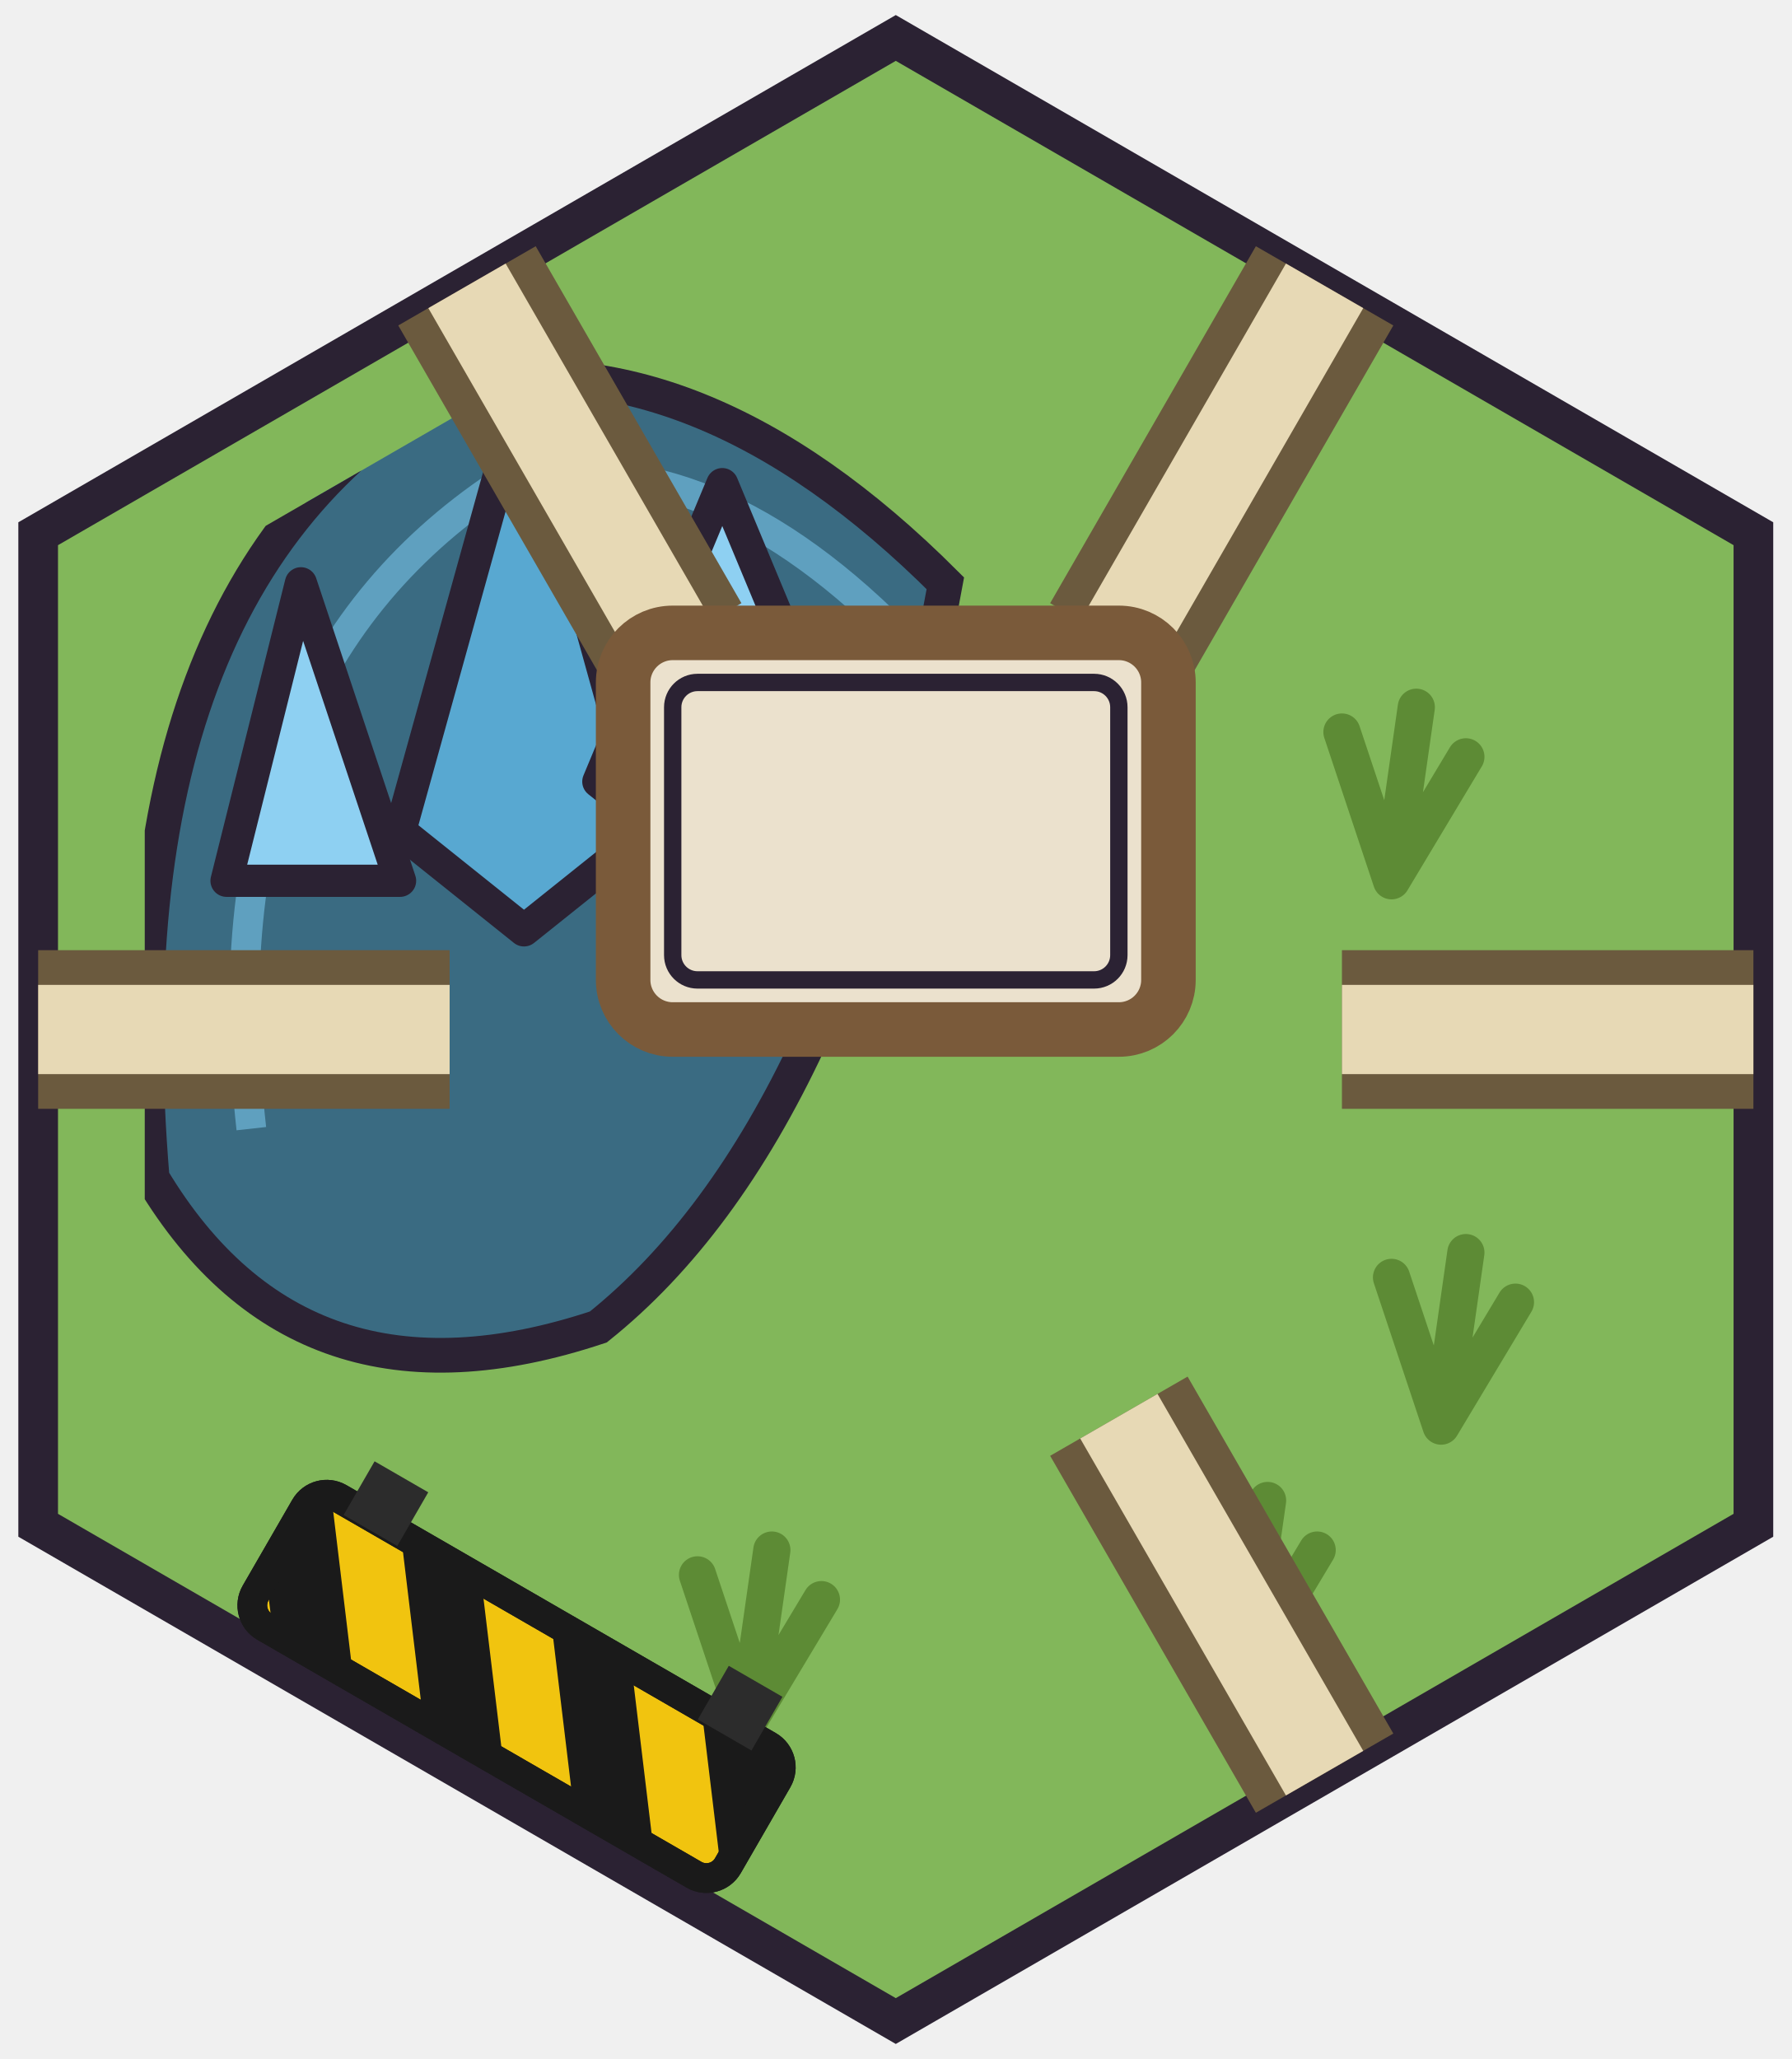
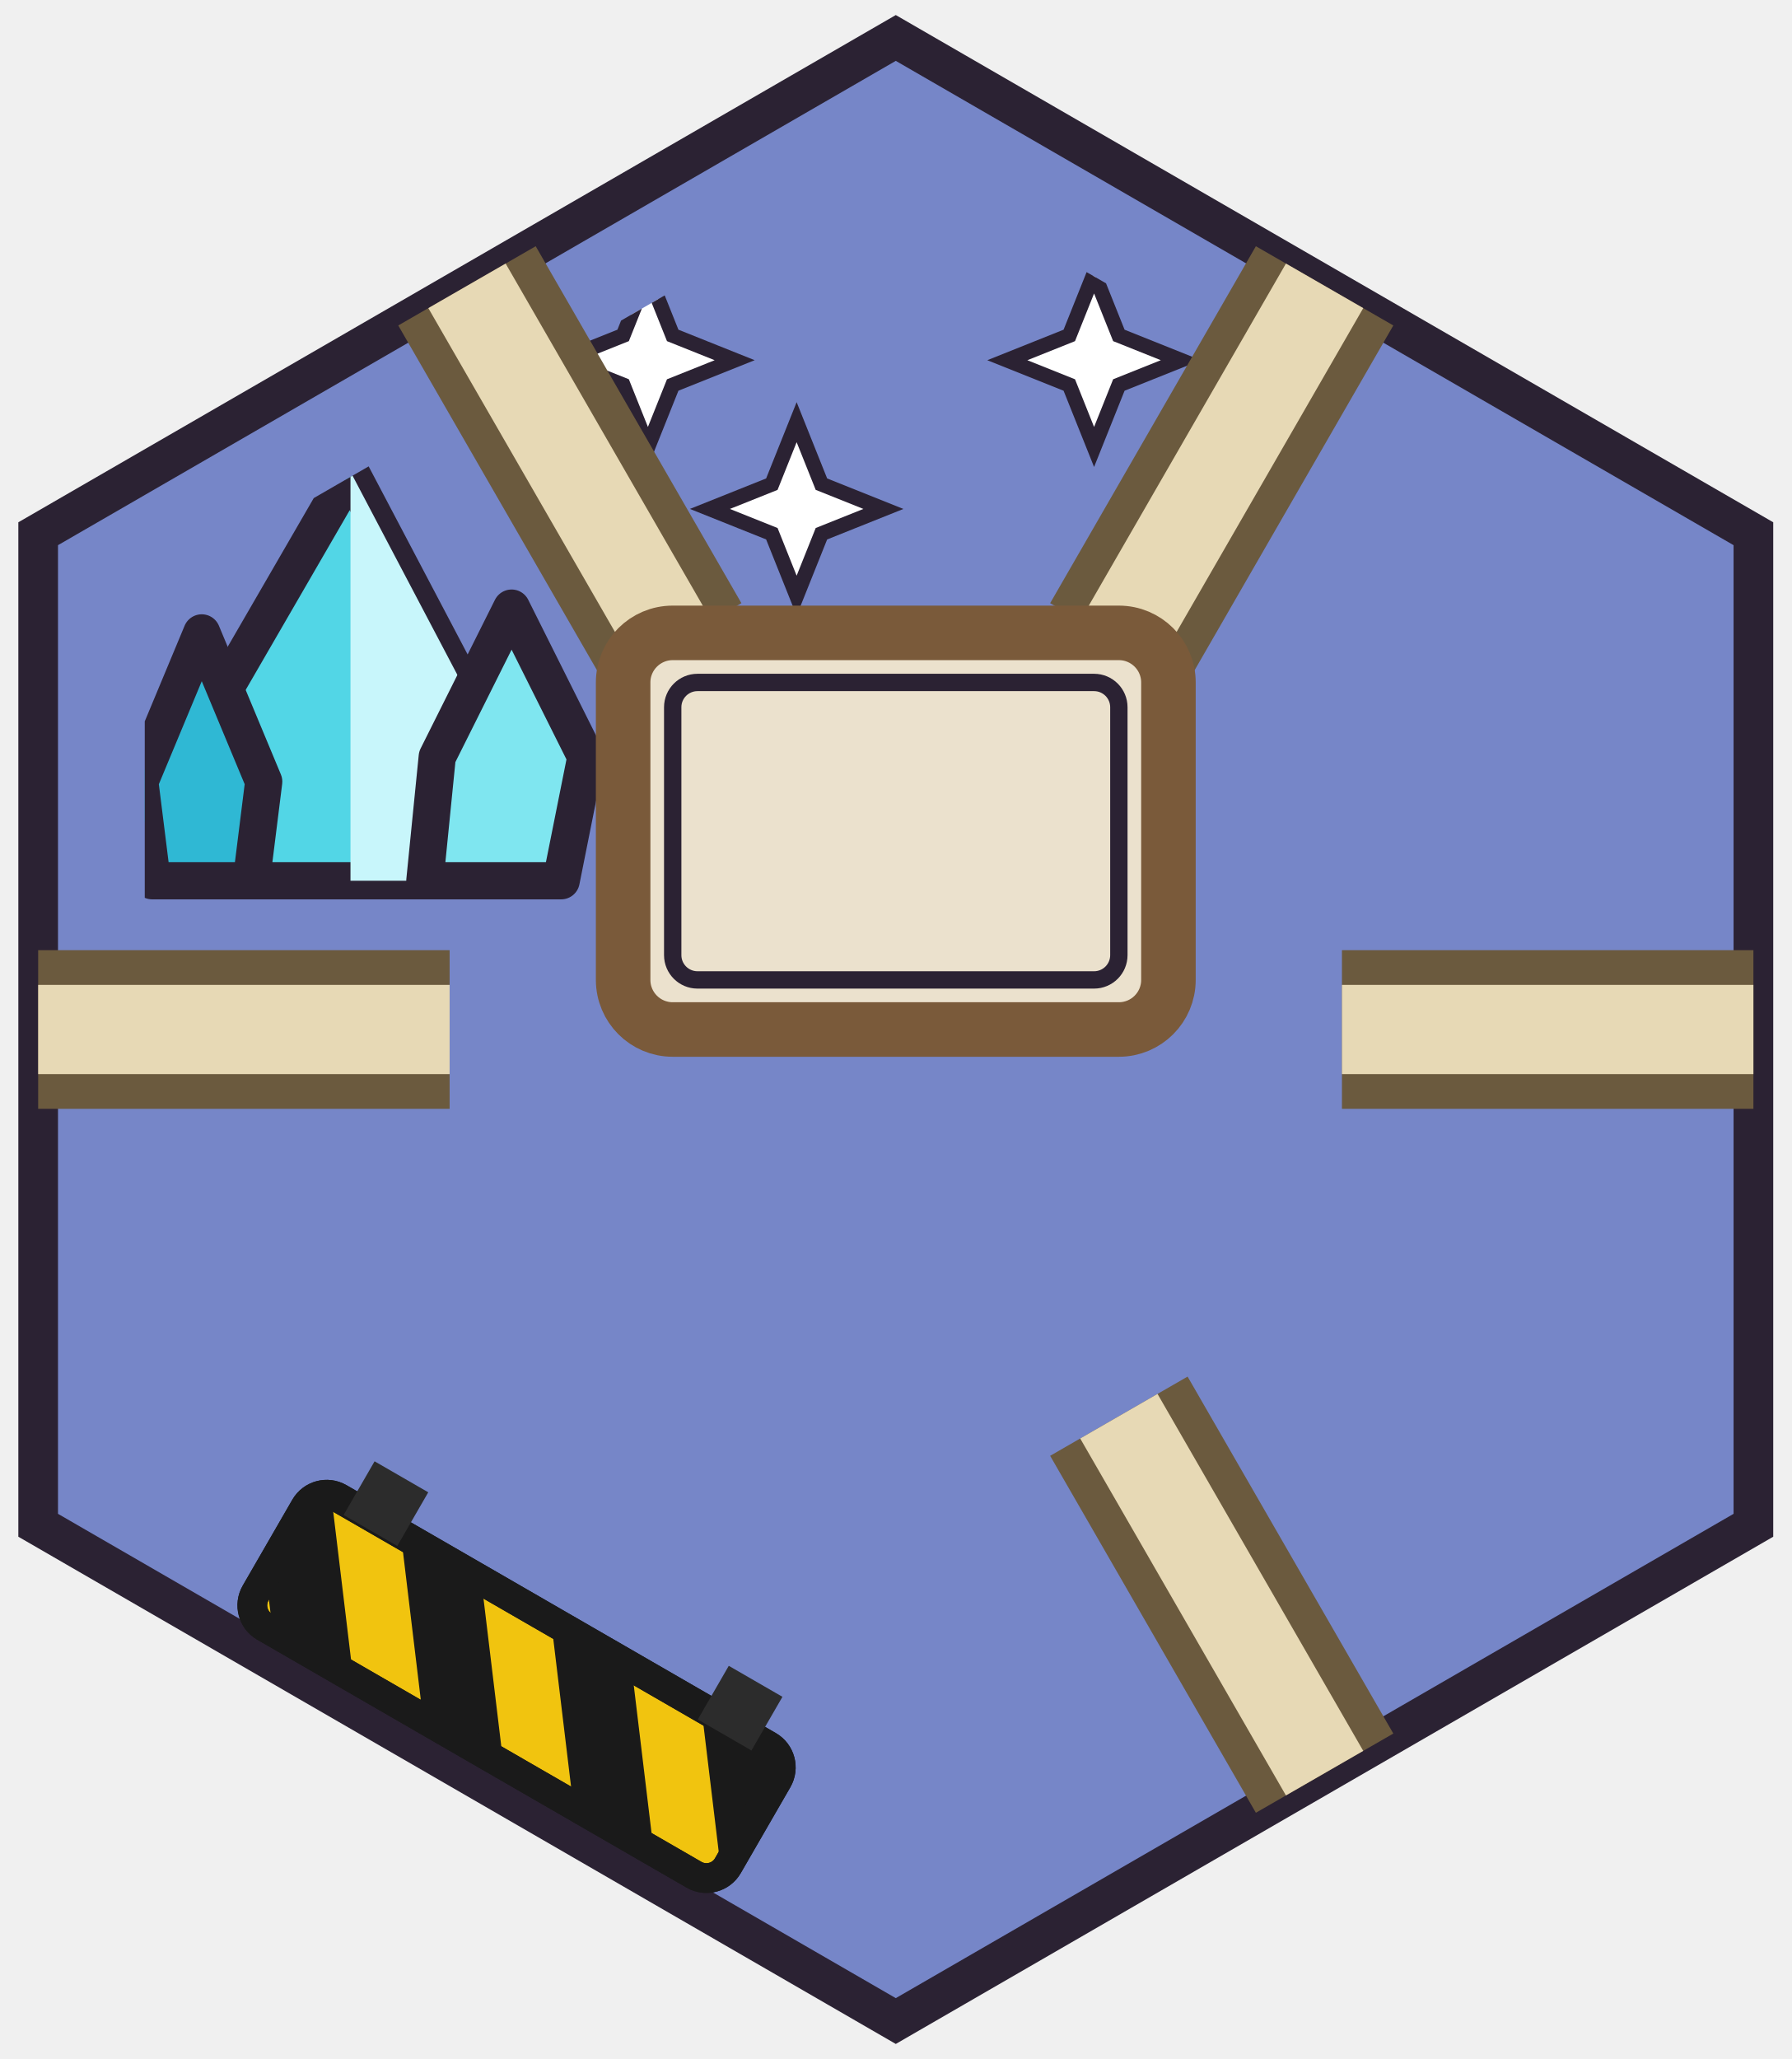
<svg xmlns="http://www.w3.org/2000/svg" viewBox="-36.14 -41.50 72.28 83.00" width="181" height="208" font-family="DejaVu Sans, Arial, sans-serif">
-   <polygon points="34.6,20.0 0.0,40.0 -34.6,20.0 -34.6,-20.0 -0.0,-40.0 34.6,-20.0" fill="#82b75a" stroke="#2b2233" stroke-width="1.6" />
+   <polygon points="34.6,20.0 0.0,40.0 -34.6,20.0 -34.6,-20.0 -0.0,-40.0 34.6,-20.0" fill="#7686c8" stroke="#2b2233" stroke-width="1.6" />
  <clipPath id="c_crystal">
    <polygon points="30.3,17.5 0.0,35.0 -30.3,17.5 -30.3,-17.5 -0.0,-35.0 30.3,-17.5" />
  </clipPath>
  <g clip-path="url(#c_crystal)">
-     <path d="M-30 6 Q-32 -18 -18 -26 Q-8 -28 2 -18 Q-2 4 -12 12 Q-24 16 -30 6 Z" fill="#3a6b82" stroke="#2b2233" stroke-width="1.4" />
-     <path d="M-26 4 Q-28 -14 -16 -22 Q-8 -24 0 -16" fill="none" stroke="#5fa0bf" stroke-width="1.2" />
-     <g stroke="#2b2233" stroke-width="1.3" stroke-linejoin="round">
-       <polygon points="-20,-8 -15,-26 -10,-8 -15,-4" fill="#58a8d1" />
-       <polygon points="-12,-10 -7,-22 -2,-10 -7,-6" fill="#8ed0f2" />
-       <polygon points="-27,-6 -24,-18 -20,-6" fill="#8ed0f2" />
-     </g>
-     <path d="M-6 28 l-2 -6 M-6 28 l1 -7 M-6 28 l3 -5" stroke="#5d8b35" stroke-width="1.5" fill="none" stroke-linecap="round" />
-     <path d="M14 26 l-2 -6 M14 26 l1 -7 M14 26 l3 -5" stroke="#5d8b35" stroke-width="1.5" fill="none" stroke-linecap="round" />
-     <path d="M22 16 l-2 -6 M22 16 l1 -7 M22 16 l3 -5" stroke="#5d8b35" stroke-width="1.5" fill="none" stroke-linecap="round" />
-     <path d="M20 -6 l-2 -6 M20 -6 l1 -7 M20 -6 l3 -5" stroke="#5d8b35" stroke-width="1.5" fill="none" stroke-linecap="round" />
+     <polygon points="-26,-6 -27.5,-13 -22,-22.5 -17,-13 -18.5,-6" fill="#52d6e6" stroke="#2b2233" stroke-width="1.5" stroke-linejoin="round" />
+     <polygon points="-22,-22.5 -17,-13 -18.5,-6 -22,-6" fill="#c8f6fb" />
+     <polygon points="-30,-6 -30.5,-10 -28,-16 -25.5,-10 -26,-6" fill="#2fb8d4" stroke="#2b2233" stroke-width="1.5" stroke-linejoin="round" />
+     <polygon points="-19,-6 -18.5,-11 -15.5,-17 -12.5,-11 -13.5,-6" fill="#7fe6f0" stroke="#2b2233" stroke-width="1.5" stroke-linejoin="round" />
+     <path d="M-10 -30.5 L-9 -28 L-6.5 -27 L-9 -26 L-10 -23.5 L-11 -26 L-13.5 -27 L-11 -28 Z" fill="#ffffff" stroke="#2b2233" stroke-width="0.6" />
+     <path d="M8 -30.5 L9 -28 L11.5 -27 L9 -26 L8 -23.5 L7 -26 L4.5 -27 L7 -28 Z" fill="#ffffff" stroke="#2b2233" stroke-width="0.6" />
+     <path d="M-4 -24.5 L-3 -22 L-0.5 -21 L-3 -20 L-4 -17.5 L-5 -20 L-7.5 -21 L-5 -22 Z" fill="#ffffff" stroke="#2b2233" stroke-width="0.6" />
  </g>
  <line x1="34.6" y1="0.0" x2="18.0" y2="0.0" stroke="#6b5a3e" stroke-width="6.4" />
  <line x1="34.6" y1="0.0" x2="18.0" y2="0.0" stroke="#e7d9b5" stroke-width="3.6" />
  <line x1="17.3" y1="-30.0" x2="9.0" y2="-15.6" stroke="#6b5a3e" stroke-width="6.4" />
  <line x1="17.3" y1="-30.0" x2="9.0" y2="-15.6" stroke="#e7d9b5" stroke-width="3.6" />
  <line x1="-17.3" y1="-30.0" x2="-9.0" y2="-15.6" stroke="#6b5a3e" stroke-width="6.4" />
  <line x1="-17.3" y1="-30.0" x2="-9.0" y2="-15.6" stroke="#e7d9b5" stroke-width="3.6" />
  <line x1="-34.6" y1="0.0" x2="-18.0" y2="0.0" stroke="#6b5a3e" stroke-width="6.4" />
  <line x1="-34.6" y1="0.0" x2="-18.0" y2="0.0" stroke="#e7d9b5" stroke-width="3.6" />
  <g transform="translate(-15.3,26.5) rotate(210.0)">
    <defs>
      <clipPath id="blk_4">
        <rect x="-11" y="-3" width="22" height="6" rx="1" />
      </clipPath>
    </defs>
    <rect x="-11" y="-3" width="22" height="6" rx="1" fill="#f1c40f" stroke="#1a1a1a" stroke-width="1.2" />
    <g clip-path="url(#blk_4)">
      <line x1="-14" y1="-4" x2="-8" y2="4" stroke="#1a1a1a" stroke-width="3" />
      <line x1="-7" y1="-4" x2="-1" y2="4" stroke="#1a1a1a" stroke-width="3" />
      <line x1="0" y1="-4" x2="6" y2="4" stroke="#1a1a1a" stroke-width="3" />
      <line x1="7" y1="-4" x2="13" y2="4" stroke="#1a1a1a" stroke-width="3" />
    </g>
    <rect x="-11" y="-3" width="22" height="6" rx="1" fill="none" stroke="#1a1a1a" stroke-width="1.2" />
    <rect x="-9.5" y="2.5" width="2.5" height="2.5" fill="#2c2c2c" />
    <rect x="7" y="2.5" width="2.5" height="2.5" fill="#2c2c2c" />
  </g>
  <line x1="17.3" y1="30.0" x2="9.0" y2="15.6" stroke="#6b5a3e" stroke-width="6.4" />
  <line x1="17.3" y1="30.0" x2="9.0" y2="15.6" stroke="#e7d9b5" stroke-width="3.6" />
  <rect x="-11" y="-16" width="22" height="16" rx="2" fill="#ebe1cd" stroke="#7a5a3a" stroke-width="2.2" />
  <rect x="-9" y="-14" width="18" height="12" rx="1" fill="none" stroke="#2b2233" stroke-width="0.7" />
</svg>
